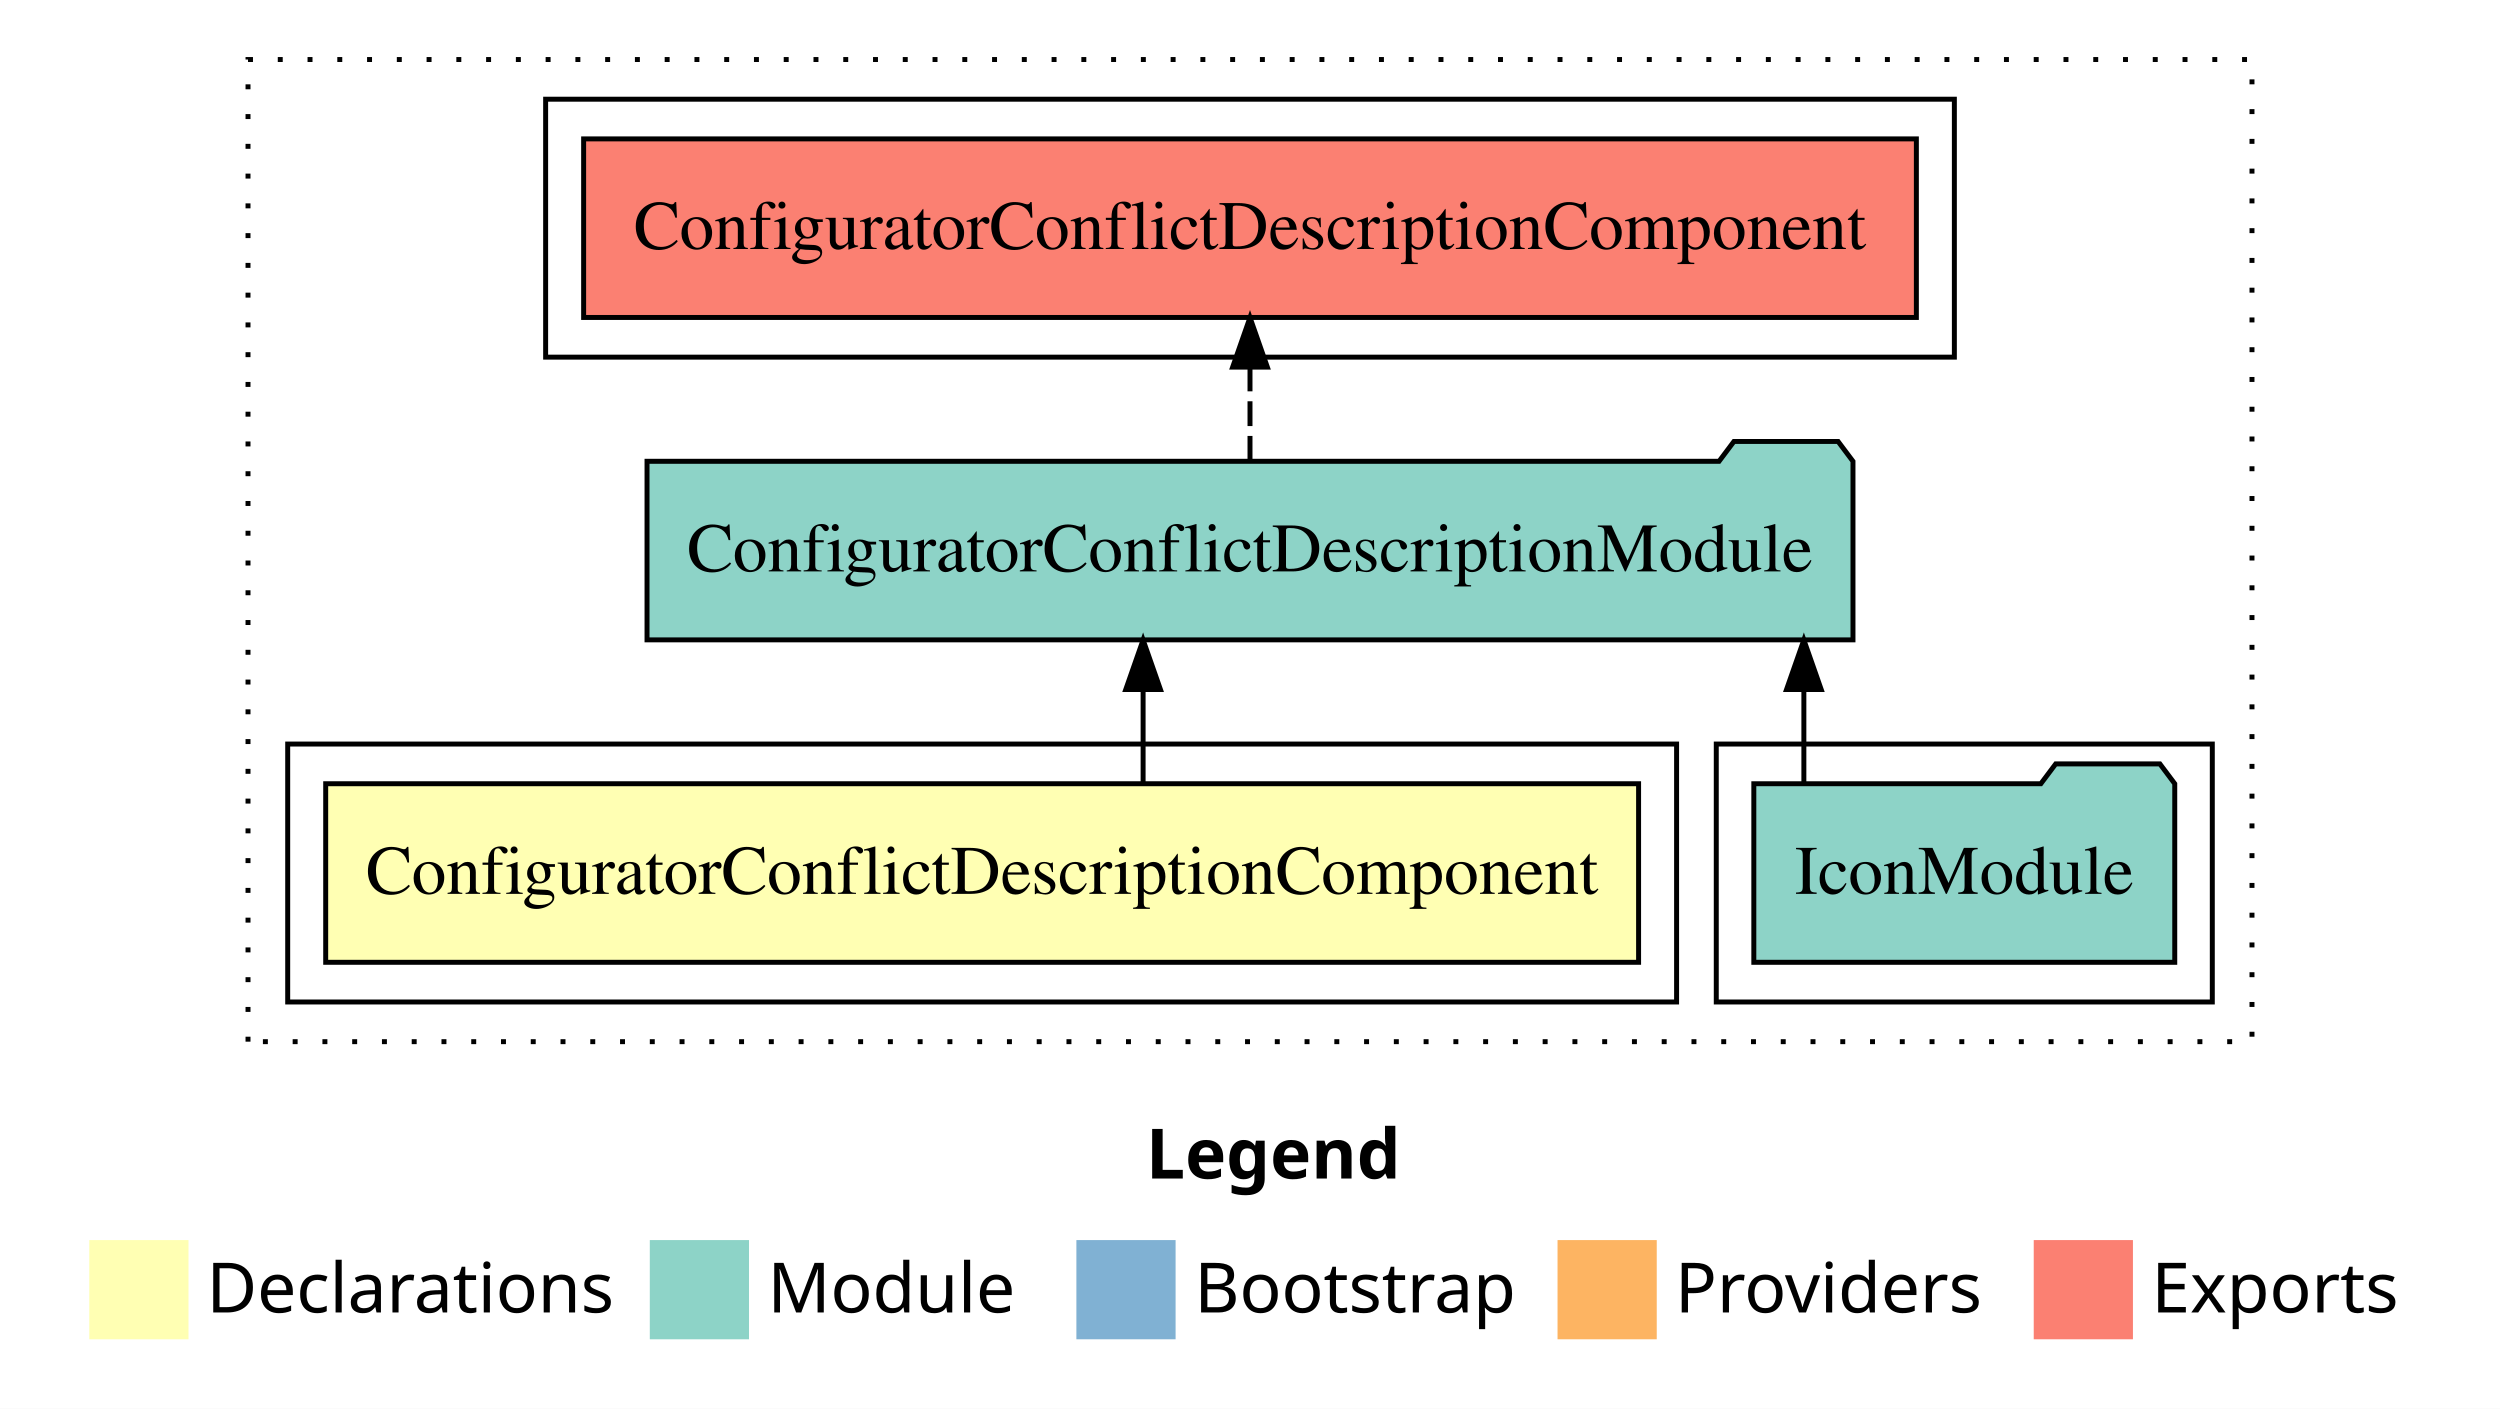
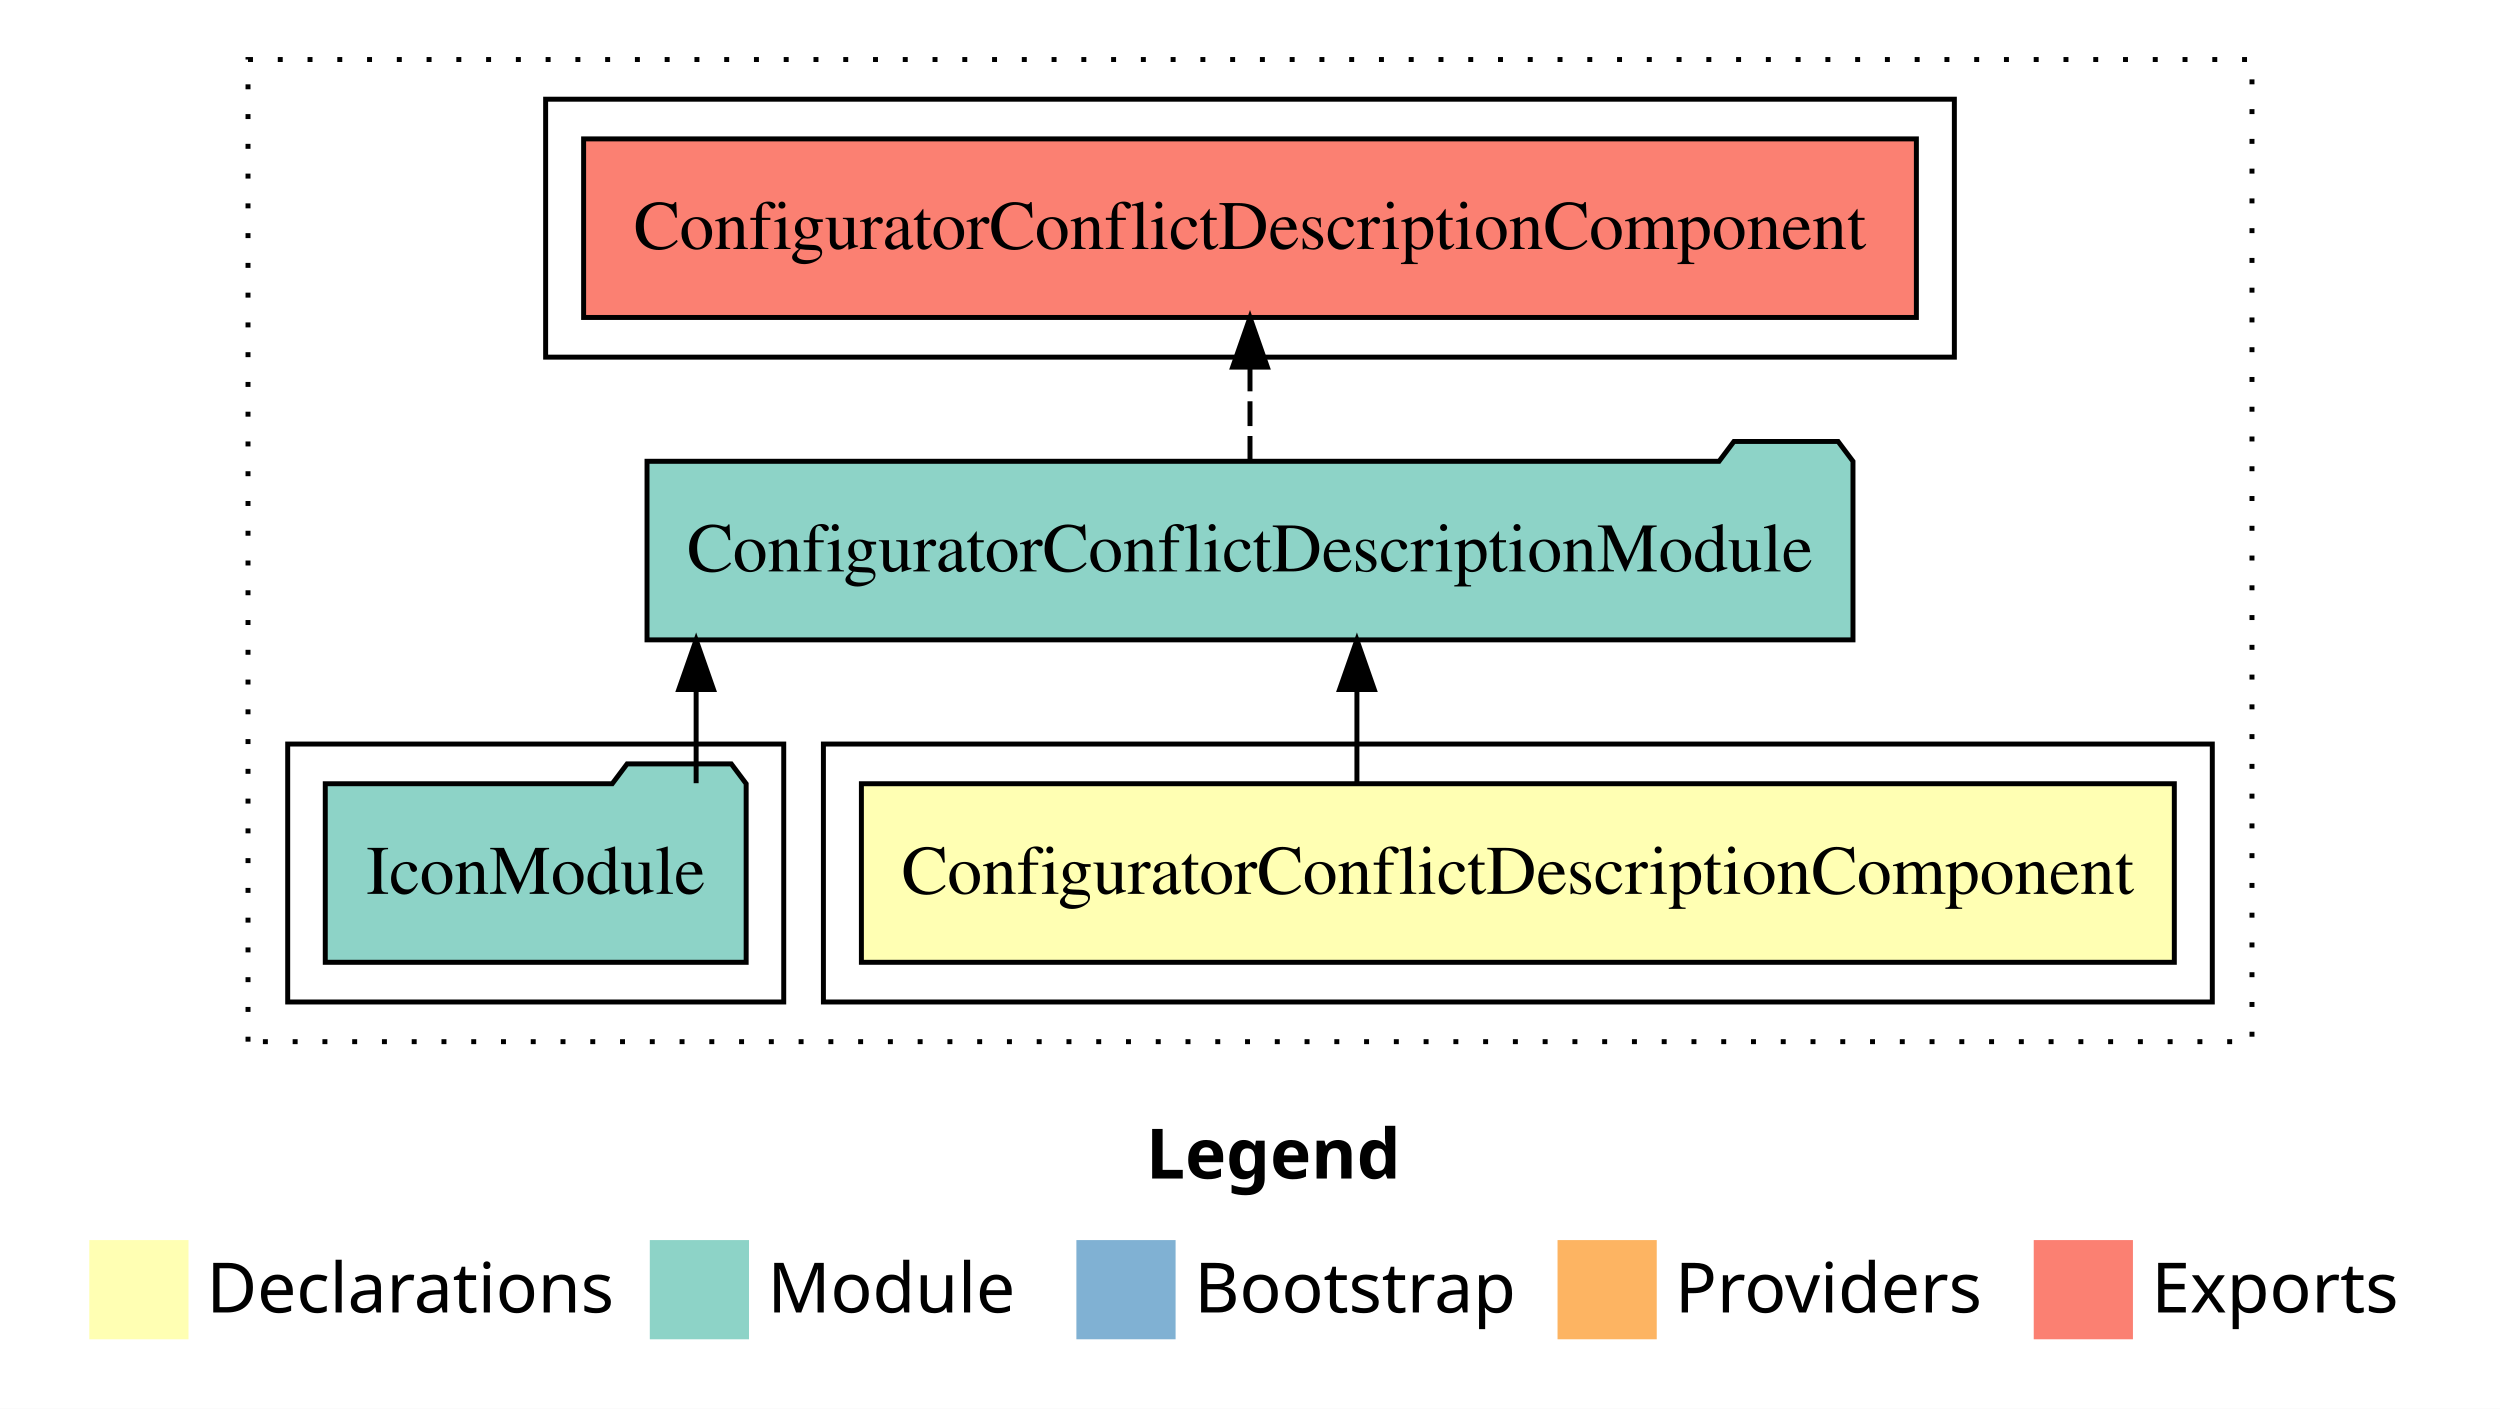
<svg xmlns="http://www.w3.org/2000/svg" width="504pt" height="284pt" viewBox="0.00 0.00 504.00 284.00">
  <g id="graph0" class="graph" transform="scale(1 1) rotate(0) translate(4 280)">
-     <polygon fill="white" stroke="transparent" points="-4,4 -4,-280 500,-280 500,4 -4,4" />
-     <text text-anchor="start" x="227.01" y="-42.4" font-family="sans-serif" font-weight="bold" font-size="14.00">Legend</text>
+     <polygon fill="#ffffff" stroke="transparent" points="-4,4 -4,-280 500,-280 500,4 -4,4" />
+     <text text-anchor="start" x="227.009" y="-42.4" font-family="sans-serif" font-weight="bold" font-size="14.00" fill="#000000">Legend</text>
    <polygon fill="#ffffb3" stroke="transparent" points="14,-10 14,-30 34,-30 34,-10 14,-10" />
-     <text text-anchor="start" x="37.63" y="-15.4" font-family="sans-serif" font-size="14.00">  Declarations</text>
+     <text text-anchor="start" x="37.629" y="-15.4" font-family="sans-serif" font-size="14.00" fill="#000000">  Declarations</text>
    <polygon fill="#8dd3c7" stroke="transparent" points="127,-10 127,-30 147,-30 147,-10 127,-10" />
-     <text text-anchor="start" x="150.73" y="-15.4" font-family="sans-serif" font-size="14.00">  Module</text>
+     <text text-anchor="start" x="150.725" y="-15.4" font-family="sans-serif" font-size="14.00" fill="#000000">  Module</text>
    <polygon fill="#80b1d3" stroke="transparent" points="213,-10 213,-30 233,-30 233,-10 213,-10" />
-     <text text-anchor="start" x="236.78" y="-15.4" font-family="sans-serif" font-size="14.00">  Bootstrap</text>
+     <text text-anchor="start" x="236.781" y="-15.4" font-family="sans-serif" font-size="14.00" fill="#000000">  Bootstrap</text>
    <polygon fill="#fdb462" stroke="transparent" points="310,-10 310,-30 330,-30 330,-10 310,-10" />
-     <text text-anchor="start" x="333.67" y="-15.4" font-family="sans-serif" font-size="14.00">  Providers</text>
+     <text text-anchor="start" x="333.673" y="-15.4" font-family="sans-serif" font-size="14.00" fill="#000000">  Providers</text>
    <polygon fill="#fb8072" stroke="transparent" points="406,-10 406,-30 426,-30 426,-10 406,-10" />
-     <text text-anchor="start" x="429.73" y="-15.4" font-family="sans-serif" font-size="14.00">  Exports</text>
+     <text text-anchor="start" x="429.726" y="-15.4" font-family="sans-serif" font-size="14.00" fill="#000000">  Exports</text>
    <g id="clust1" class="cluster">
-       <polygon fill="none" stroke="black" stroke-dasharray="1,5" points="46,-70 46,-268 450,-268 450,-70 46,-70" />
+       <polygon fill="none" stroke="#000000" stroke-dasharray="1,5" points="46,-70 46,-268 450,-268 450,-70 46,-70" />
+     </g>
+     <g id="clust2" class="cluster">
+       <polygon fill="none" stroke="#000000" points="162,-78 162,-130 442,-130 442,-78 162,-78" />
    </g>
    <g id="clust4" class="cluster">
-       <polygon fill="none" stroke="black" points="342,-78 342,-130 442,-130 442,-78 342,-78" />
-     </g>
-     <g id="clust2" class="cluster">
-       <polygon fill="none" stroke="black" points="54,-78 54,-130 334,-130 334,-78 54,-78" />
+       <polygon fill="none" stroke="#000000" points="54,-78 54,-130 154,-130 154,-78 54,-78" />
    </g>
    <g id="clust5" class="cluster">
-       <polygon fill="none" stroke="black" points="106,-208 106,-260 390,-260 390,-208 106,-208" />
+       <polygon fill="none" stroke="#000000" points="106,-208 106,-260 390,-260 390,-208 106,-208" />
    </g>
    <g id="node1" class="node">
-       <polygon fill="#ffffb3" stroke="black" points="326.34,-122 61.66,-122 61.66,-86 326.34,-86 326.34,-122" />
-       <text text-anchor="middle" x="194" y="-99.8" font-family="Times,serif" font-size="14.00">ConfiguratorConflictDescriptionComponent</text>
+       <polygon fill="#ffffb3" stroke="#000000" points="434.343,-122 169.657,-122 169.657,-86 434.343,-86 434.343,-122" />
+       <text text-anchor="middle" x="302" y="-99.8" font-family="Times,serif" font-size="14.00" fill="#000000">ConfiguratorConflictDescriptionComponent</text>
    </g>
    <g id="node2" class="node">
-       <polygon fill="#8dd3c7" stroke="black" points="369.56,-187 366.56,-191 345.56,-191 342.56,-187 126.44,-187 126.44,-151 369.56,-151 369.56,-187" />
-       <text text-anchor="middle" x="248" y="-164.8" font-family="Times,serif" font-size="14.00">ConfiguratorConflictDescriptionModule</text>
+       <polygon fill="#8dd3c7" stroke="#000000" points="369.56,-187 366.56,-191 345.56,-191 342.56,-187 126.44,-187 126.44,-151 369.56,-151 369.56,-187" />
+       <text text-anchor="middle" x="248" y="-164.8" font-family="Times,serif" font-size="14.00" fill="#000000">ConfiguratorConflictDescriptionModule</text>
    </g>
    <g id="edge1" class="edge">
-       <path fill="none" stroke="black" d="M226.45,-122.11C226.45,-122.11 226.45,-140.99 226.45,-140.99" />
-       <polygon fill="black" stroke="black" points="222.95,-140.99 226.45,-150.99 229.95,-140.99 222.95,-140.99" />
+       <path fill="none" stroke="#000000" d="M269.554,-122.106C269.554,-122.106 269.554,-140.991 269.554,-140.991" />
+       <polygon fill="#000000" stroke="#000000" points="266.054,-140.991 269.554,-150.991 273.054,-140.991 266.054,-140.991" />
    </g>
    <g id="node4" class="node">
-       <polygon fill="#fb8072" stroke="black" points="382.34,-252 113.66,-252 113.66,-216 382.34,-216 382.34,-252" />
-       <text text-anchor="middle" x="248" y="-229.8" font-family="Times,serif" font-size="14.00">ConfiguratorConflictDescriptionComponent </text>
+       <polygon fill="#fb8072" stroke="#000000" points="382.343,-252 113.657,-252 113.657,-216 382.343,-216 382.343,-252" />
+       <text text-anchor="middle" x="248" y="-229.8" font-family="Times,serif" font-size="14.00" fill="#000000">ConfiguratorConflictDescriptionComponent </text>
    </g>
    <g id="edge3" class="edge">
-       <path fill="none" stroke="black" stroke-dasharray="5,2" d="M248,-187.11C248,-187.11 248,-205.99 248,-205.99" />
-       <polygon fill="black" stroke="black" points="244.5,-205.99 248,-215.99 251.5,-205.99 244.5,-205.99" />
+       <path fill="none" stroke="#000000" stroke-dasharray="5,2" d="M248,-187.106C248,-187.106 248,-205.991 248,-205.991" />
+       <polygon fill="#000000" stroke="#000000" points="244.5,-205.991 248,-215.991 251.5,-205.991 244.5,-205.991" />
    </g>
    <g id="node3" class="node">
-       <polygon fill="#8dd3c7" stroke="black" points="434.43,-122 431.43,-126 410.43,-126 407.43,-122 349.57,-122 349.57,-86 434.43,-86 434.43,-122" />
-       <text text-anchor="middle" x="392" y="-99.8" font-family="Times,serif" font-size="14.00">IconModule</text>
+       <polygon fill="#8dd3c7" stroke="#000000" points="146.426,-122 143.426,-126 122.426,-126 119.426,-122 61.574,-122 61.574,-86 146.426,-86 146.426,-122" />
+       <text text-anchor="middle" x="104" y="-99.8" font-family="Times,serif" font-size="14.00" fill="#000000">IconModule</text>
    </g>
    <g id="edge2" class="edge">
-       <path fill="none" stroke="black" d="M359.66,-122.11C359.66,-122.11 359.66,-140.99 359.66,-140.99" />
-       <polygon fill="black" stroke="black" points="356.16,-140.99 359.66,-150.99 363.16,-140.99 356.16,-140.99" />
+       <path fill="none" stroke="#000000" d="M136.341,-122.106C136.341,-122.106 136.341,-140.991 136.341,-140.991" />
+       <polygon fill="#000000" stroke="#000000" points="132.841,-140.991 136.341,-150.991 139.841,-140.991 132.841,-140.991" />
    </g>
  </g>
</svg>
